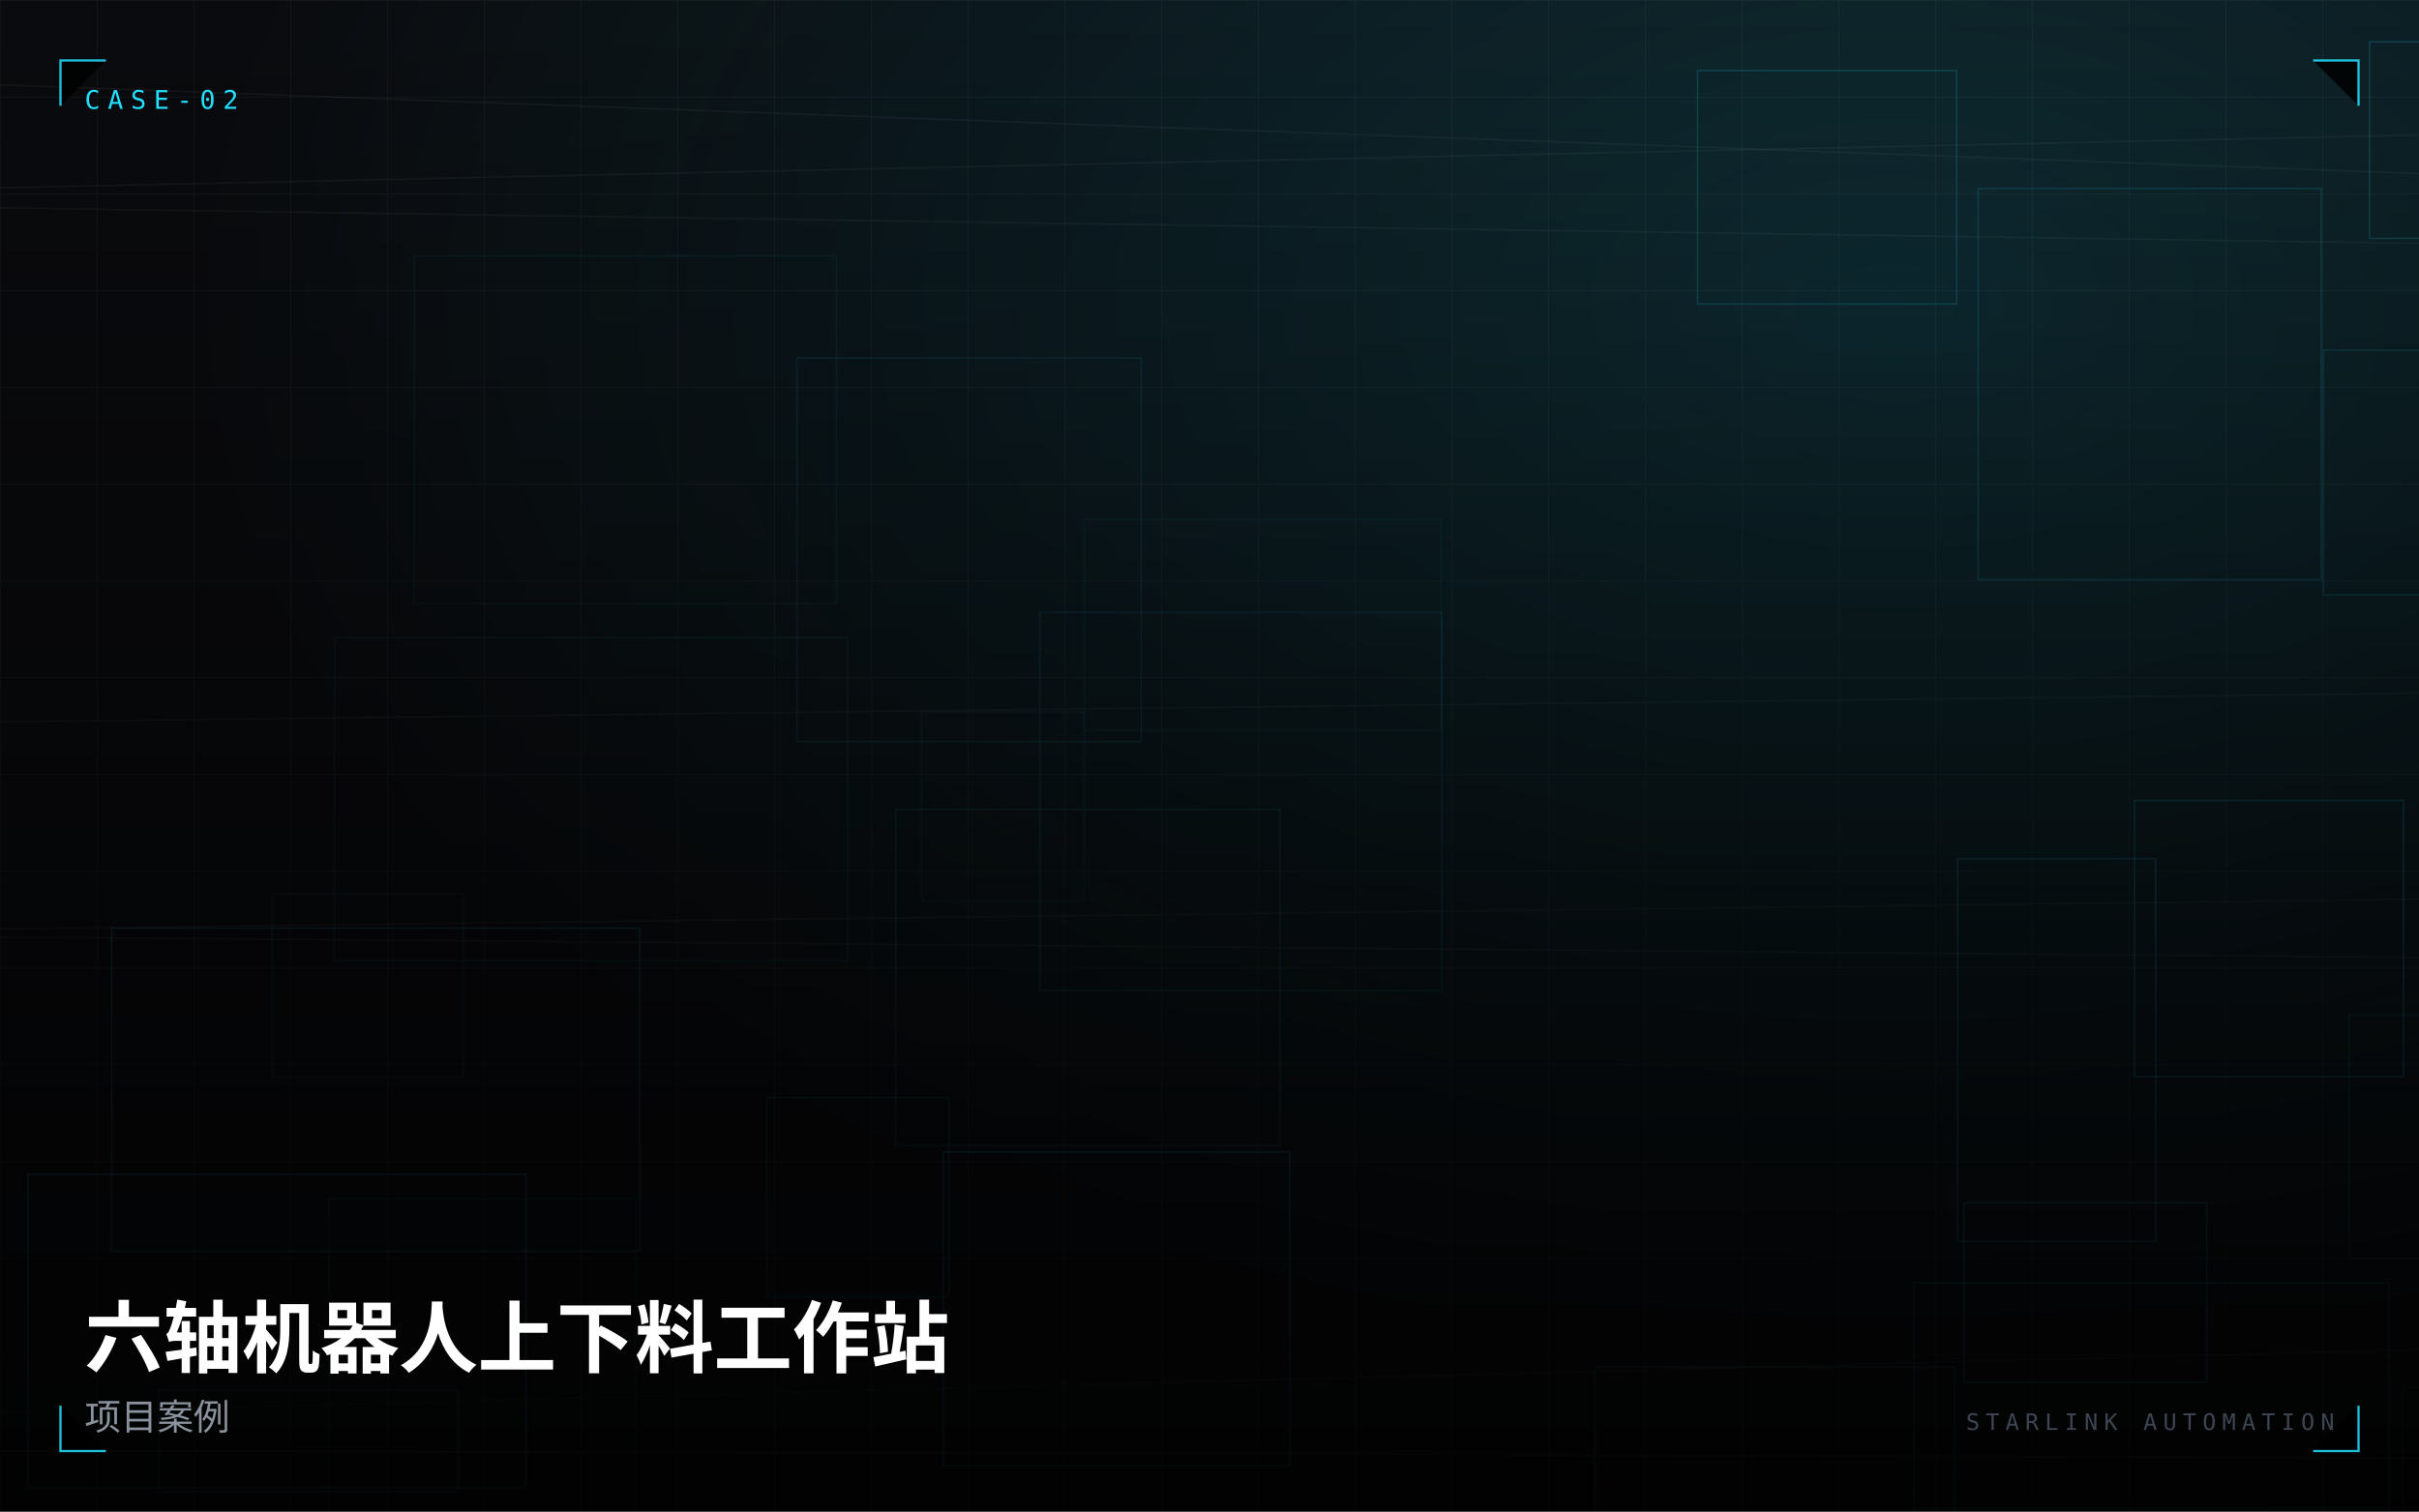
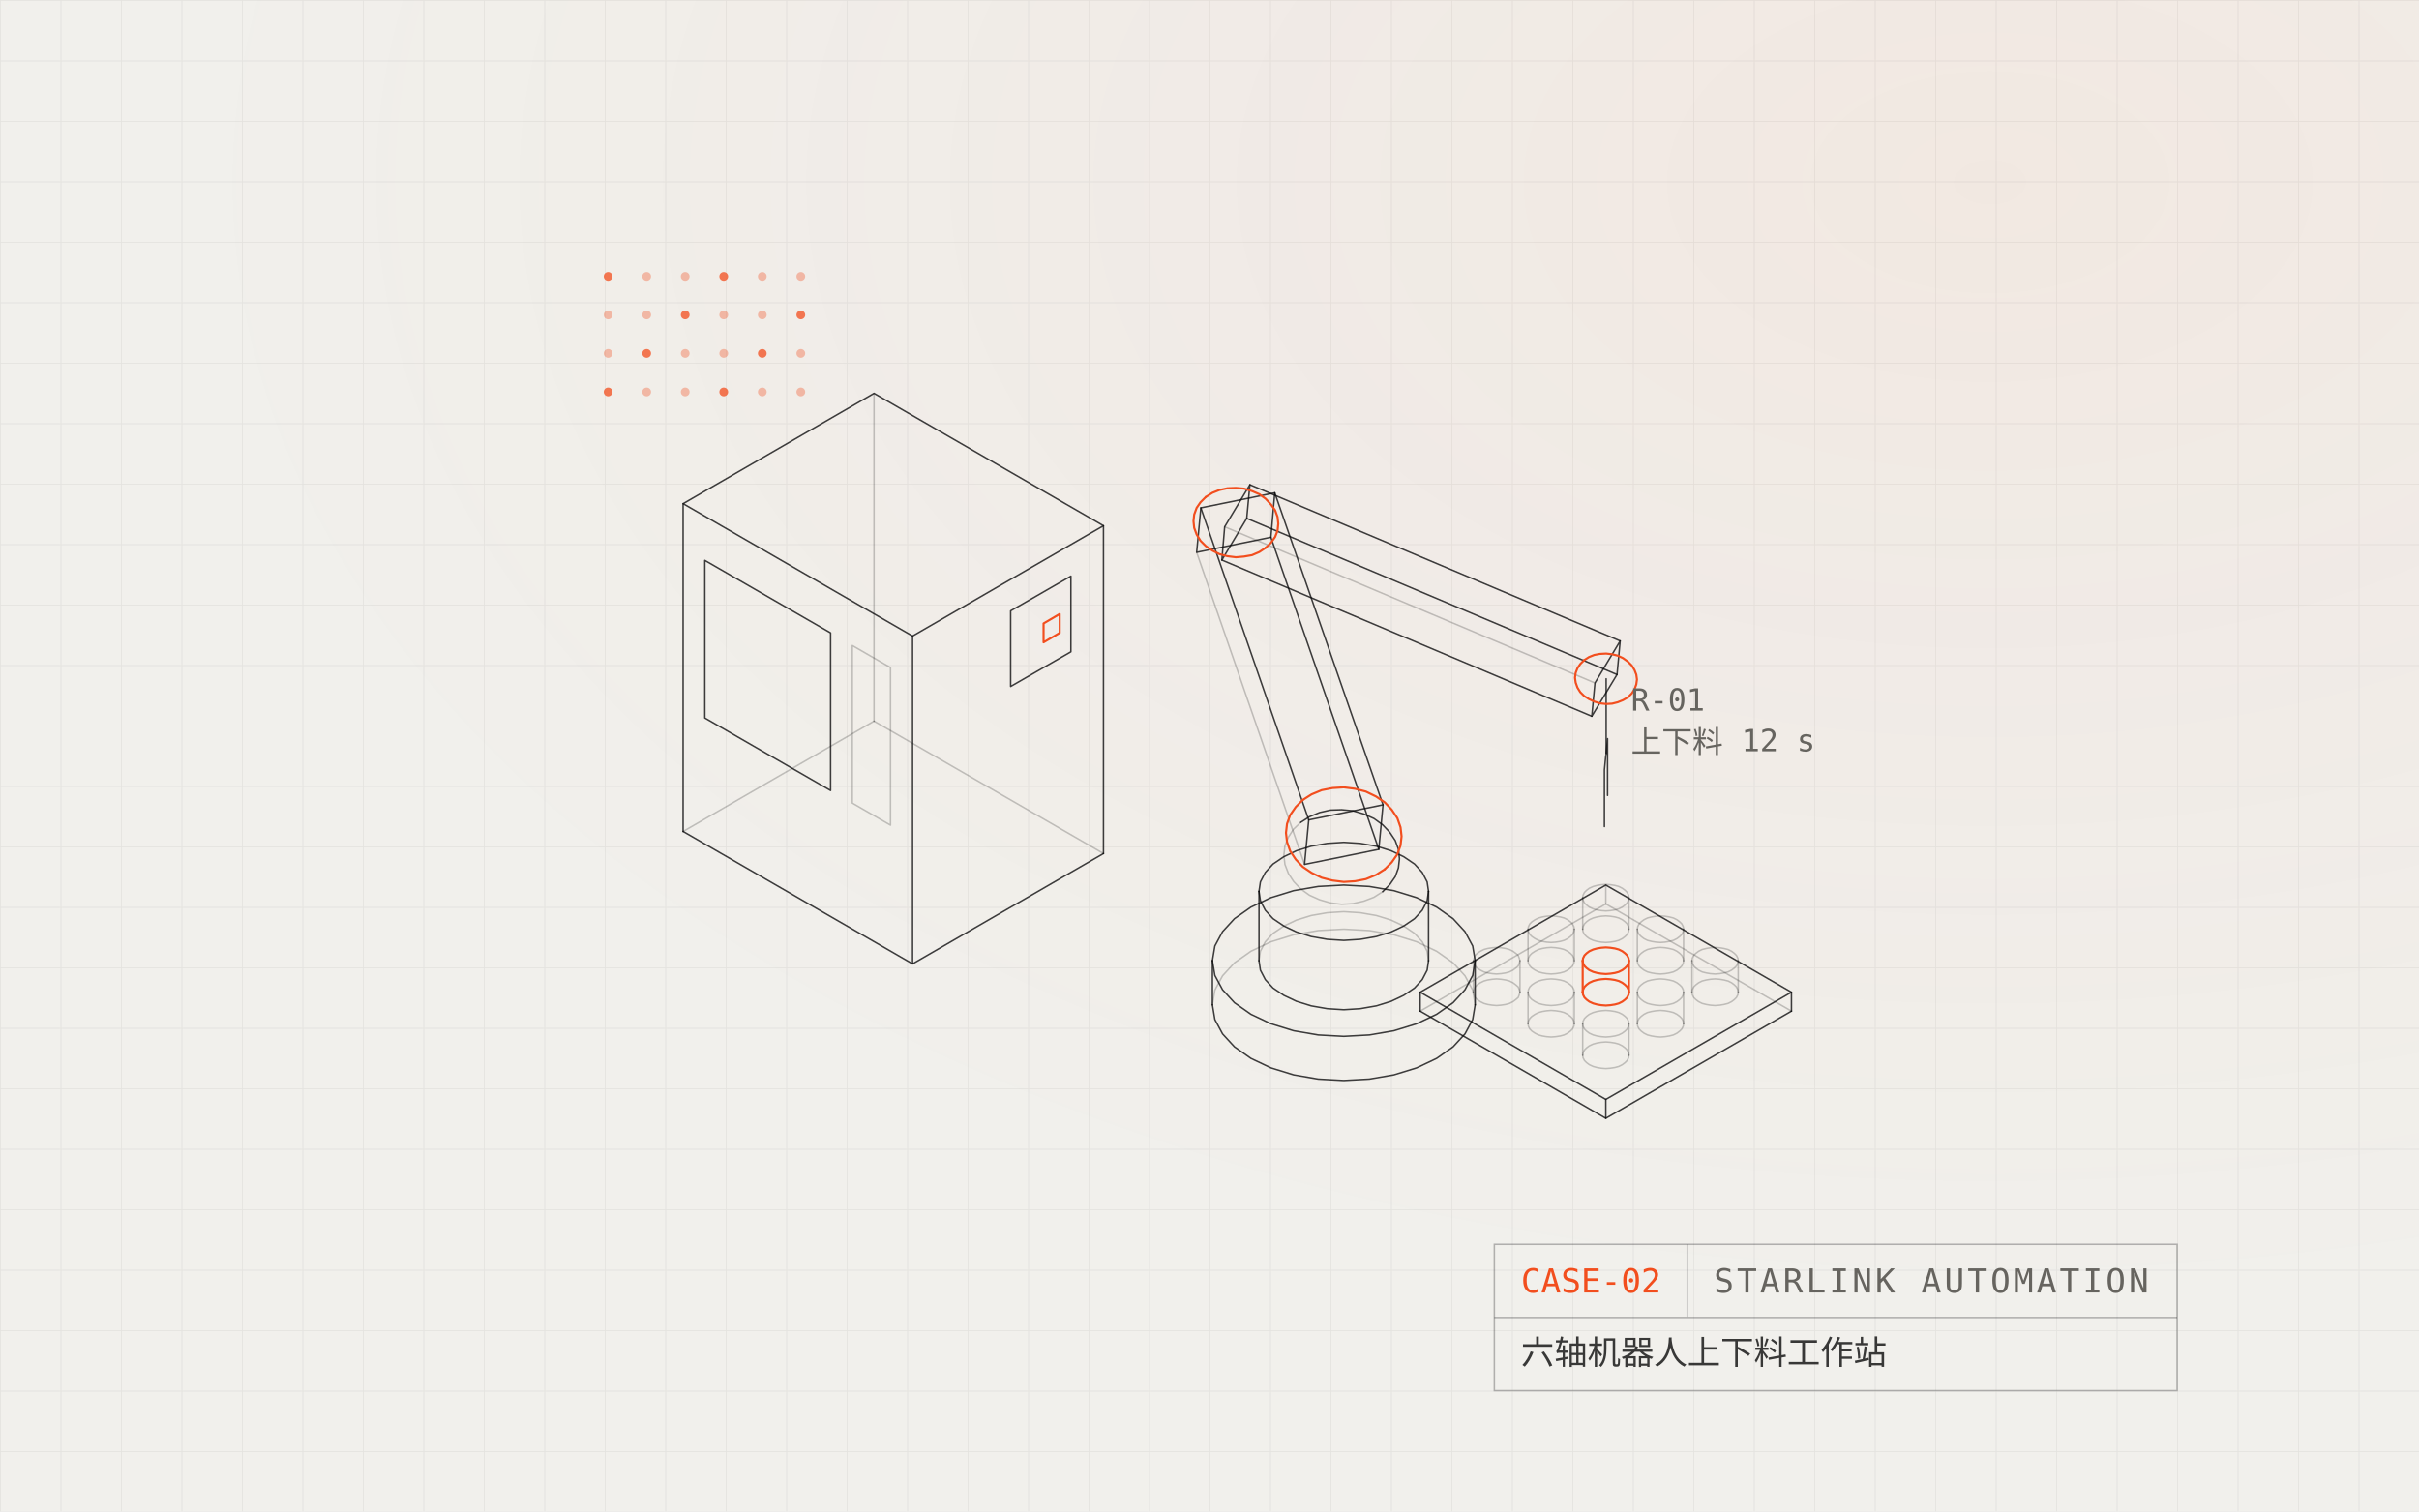
<svg xmlns="http://www.w3.org/2000/svg" width="1600" height="1000" viewBox="0 0 1600 1000" role="img" aria-label="六轴机器人上下料工作站">
  <defs>
-     <pattern id="g" width="64" height="64" patternUnits="userSpaceOnUse">
-       <path d="M64 0H0V64" fill="none" stroke="rgba(255,255,255,0.05)" stroke-width="1" />
+     <pattern id="g" width="40" height="40" patternUnits="userSpaceOnUse">
+       <path d="M40 0H0V40" fill="none" stroke="rgba(10,10,11,0.06)" stroke-width="1" />
    </pattern>
-     <linearGradient id="v" x1="0" y1="0" x2="0" y2="1">
-       <stop offset="0%" stop-color="#000000" stop-opacity="0" />
-       <stop offset="100%" stop-color="#000000" stop-opacity="0.82" />
-     </linearGradient>
-     <radialGradient id="glow" cx="0.78" cy="0.2" r="0.7">
-       <stop offset="0%" stop-color="#22e0ff" stop-opacity="0.16" />
-       <stop offset="100%" stop-color="#22e0ff" stop-opacity="0" />
+     <radialGradient id="glow" cx="0.82" cy="0.12" r="0.75">
+       <stop offset="0" stop-color="#f24e1e" stop-opacity="0.05" />
+       <stop offset="1" stop-color="#f24e1e" stop-opacity="0" />
    </radialGradient>
  </defs>
-   <rect width="1600" height="1000" fill="#0a0b0e" />
+   <rect width="1600" height="1000" fill="#f1f0ec" />
  <rect width="1600" height="1000" fill="url(#g)" />
  <rect width="1600" height="1000" fill="url(#glow)" />
-   <rect x="18.5" y="776.8" width="329.4" height="207.5" fill="none" stroke="rgba(34,224,255,0.19)" stroke-width="1" />
-   <rect x="1266.0" y="848.8" width="314.1" height="149.4" fill="none" stroke="rgba(34,224,255,0.13)" stroke-width="1" />
-   <rect x="1122.8" y="46.7" width="171.4" height="154.4" fill="none" stroke="rgba(34,224,255,0.17)" stroke-width="1" />
-   <rect x="274.1" y="169.3" width="279.1" height="230.2" fill="none" stroke="rgba(34,224,255,0.06)" stroke-width="1" />
-   <rect x="623.9" y="762.2" width="229.3" height="207.5" fill="none" stroke="rgba(34,224,255,0.18)" stroke-width="1" />
-   <rect x="527.1" y="236.9" width="227.7" height="253.8" fill="none" stroke="rgba(34,224,255,0.10)" stroke-width="1" />
-   <rect x="221.2" y="421.9" width="339.3" height="213.6" fill="none" stroke="rgba(34,224,255,0.07)" stroke-width="1" />
-   <rect x="73.8" y="614.1" width="349.3" height="213.7" fill="none" stroke="rgba(34,224,255,0.15)" stroke-width="1" />
-   <rect x="1536.8" y="231.6" width="174.3" height="162.0" fill="none" stroke="rgba(34,224,255,0.13)" stroke-width="1" />
-   <rect x="609.5" y="471.0" width="107.6" height="125.1" fill="none" stroke="rgba(34,224,255,0.06)" stroke-width="1" />
-   <rect x="1553.8" y="671.4" width="305.8" height="161.1" fill="none" stroke="rgba(34,224,255,0.09)" stroke-width="1" />
-   <rect x="507.0" y="726.2" width="120.6" height="131.8" fill="none" stroke="rgba(34,224,255,0.11)" stroke-width="1" />
-   <rect x="1299.0" y="795.7" width="160.6" height="118.7" fill="none" stroke="rgba(34,224,255,0.19)" stroke-width="1" />
-   <rect x="687.8" y="405.0" width="265.9" height="250.3" fill="none" stroke="rgba(34,224,255,0.11)" stroke-width="1" />
-   <rect x="1411.8" y="529.6" width="178.0" height="182.6" fill="none" stroke="rgba(34,224,255,0.19)" stroke-width="1" />
-   <rect x="1054.9" y="904.4" width="237.7" height="213.2" fill="none" stroke="rgba(34,224,255,0.15)" stroke-width="1" />
-   <rect x="1294.9" y="568.1" width="130.9" height="253.2" fill="none" stroke="rgba(34,224,255,0.18)" stroke-width="1" />
-   <rect x="1589.1" y="918.1" width="265.5" height="93.6" fill="none" stroke="rgba(34,224,255,0.07)" stroke-width="1" />
-   <rect x="1567.2" y="27.7" width="268.4" height="130.0" fill="none" stroke="rgba(34,224,255,0.17)" stroke-width="1" />
-   <rect x="1497.5" y="997.1" width="338.4" height="145.8" fill="none" stroke="rgba(34,224,255,0.08)" stroke-width="1" />
-   <rect x="217.6" y="793.1" width="202.8" height="223.8" fill="none" stroke="rgba(34,224,255,0.07)" stroke-width="1" />
-   <rect x="104.7" y="919.4" width="198.2" height="67.2" fill="none" stroke="rgba(34,224,255,0.13)" stroke-width="1" />
-   <rect x="1308.4" y="124.7" width="226.9" height="258.8" fill="none" stroke="rgba(34,224,255,0.15)" stroke-width="1" />
-   <rect x="592.3" y="535.5" width="254.3" height="222.4" fill="none" stroke="rgba(34,224,255,0.10)" stroke-width="1" />
-   <rect x="179.9" y="591.2" width="126.6" height="121.2" fill="none" stroke="rgba(34,224,255,0.07)" stroke-width="1" />
-   <rect x="717.1" y="343.5" width="236.0" height="139.5" fill="none" stroke="rgba(34,224,255,0.06)" stroke-width="1" />
-   <line x1="0" y1="614.5" x2="1600" y2="594.9" stroke="rgba(255,255,255,0.05)" stroke-width="1" />
-   <line x1="0" y1="137.5" x2="1600" y2="161.0" stroke="rgba(255,255,255,0.05)" stroke-width="1" />
-   <line x1="0" y1="619.9" x2="1600" y2="633.4" stroke="rgba(255,255,255,0.05)" stroke-width="1" />
-   <line x1="0" y1="56.1" x2="1600" y2="114.8" stroke="rgba(255,255,255,0.05)" stroke-width="1" />
-   <line x1="0" y1="477.5" x2="1600" y2="458.6" stroke="rgba(255,255,255,0.05)" stroke-width="1" />
-   <line x1="0" y1="934.7" x2="1600" y2="893.0" stroke="rgba(255,255,255,0.05)" stroke-width="1" />
-   <line x1="0" y1="124.3" x2="1600" y2="89.3" stroke="rgba(255,255,255,0.05)" stroke-width="1" />
-   <line x1="0" y1="959.6" x2="1600" y2="964.5" stroke="rgba(255,255,255,0.05)" stroke-width="1" />
-   <rect width="1600" height="1000" fill="url(#v)" />
-   <g stroke="#22e0ff" stroke-width="1.5" opacity="0.85">
-     <path d="M40 70V40H70" />
-     <path d="M1530 40H1560V70" />
-     <path d="M40 930V960H70" />
-     <path d="M1530 960H1560V930" />
+   <g transform="translate(342.0 122.6) scale(2.317)">
+     <g fill="none" stroke-linecap="round" stroke-linejoin="round">
+       <g stroke="#0a0a0b" stroke-opacity="0.22" stroke-width="1">
+         <path d="M198.5 234 L199.2 229.8 L201.4 225.7 L204.8 222 L209.5 218.7 L215.2 216 L221.7 214 L228.7 212.8 L236 212.4 L243.3 212.8 L250.3 214 L256.8 216 L262.5 218.7 L267.2 222 L270.6 225.7 L272.8 229.8 L273.5 234" vector-effect="non-scaling-stroke" />
+         <path d="M211.8 221.4 L212.2 218.7 L213.6 216 L215.8 213.6 L218.9 211.5 L222.5 209.8 L226.7 208.5 L231.3 207.7 L236 207.4 L240.7 207.7 L245.3 208.5 L249.5 209.8 L253.1 211.5 L256.2 213.6 L258.4 216 L259.8 218.7 L260.2 221.4" vector-effect="non-scaling-stroke" />
+         <path d="M223.7 181.9 L221.7 183.8 L220.2 186.1 L219.2 188.6 L218.9 191.3 L219.2 193.9 L220.2 196.5 L221.7 198.8 L223.7 200.9 L226.2 202.7 L229.1 204 L232.2 204.9 L235.4 205.3 L238.6 205.1 L241.7 204.4 L244.6 203.3 L247.1 201.7" vector-effect="non-scaling-stroke" />
+         <path d="M224.8 193.9 L194 104.8" vector-effect="non-scaling-stroke" />
+         <path d="M202 97.5 L307.7 142.1" vector-effect="non-scaling-stroke" />
+         <path d="M101.9 153 L167.4 190.8" vector-effect="non-scaling-stroke" />
+         <path d="M101.9 153 L47.4 184.5" vector-effect="non-scaling-stroke" />
+         <path d="M101.9 153 L101.9 59.4" vector-effect="non-scaling-stroke" />
+         <path d="M95.7 176.4 L106.6 182.7 L106.6 137.7 L95.7 131.4 Z" vector-effect="non-scaling-stroke" />
+         <path d="M310.8 205.2 L363.8 235.8" vector-effect="non-scaling-stroke" />
+         <path d="M310.8 205.2 L257.8 235.8" vector-effect="non-scaling-stroke" />
+         <path d="M310.8 205.2 L310.8 199.8" vector-effect="non-scaling-stroke" />
+         <path d="M317.4 203.4 L317.3 204.1 L316.9 204.9 L316.3 205.5 L315.5 206.1 L314.5 206.6 L313.4 206.9 L312.1 207.1 L310.8 207.2 L309.5 207.1 L308.3 206.9 L307.2 206.6 L306.1 206.1 L305.3 205.5 L304.7 204.9 L304.3 204.1 L304.2 203.4" vector-effect="non-scaling-stroke" />
+         <path d="M304.2 203.4 L304.3 202.7 L304.7 201.9 L305.3 201.3 L306.1 200.7 L307.2 200.2 L308.3 199.9 L309.5 199.7 L310.8 199.6 L312.1 199.7 L313.4 199.9 L314.5 200.2 L315.5 200.7 L316.3 201.3 L316.9 201.9 L317.3 202.7 L317.4 203.4" vector-effect="non-scaling-stroke" />
+         <path d="M317.4 212.4 L317.3 213.1 L316.9 213.9 L316.3 214.5 L315.5 215.1 L314.5 215.6 L313.4 215.9 L312.1 216.1 L310.8 216.2 L309.5 216.1 L308.3 215.9 L307.2 215.6 L306.1 215.1 L305.3 214.5 L304.7 213.9 L304.3 213.1 L304.2 212.4" vector-effect="non-scaling-stroke" />
+         <path d="M304.2 212.4 L304.3 211.7 L304.7 210.9 L305.3 210.3 L306.1 209.7 L307.2 209.2 L308.3 208.9 L309.5 208.7 L310.8 208.6 L312.1 208.7 L313.4 208.9 L314.5 209.2 L315.5 209.7 L316.3 210.3 L316.9 210.9 L317.3 211.7 L317.4 212.4" vector-effect="non-scaling-stroke" />
+         <path d="M317.4 212.4 L317.4 203.4" vector-effect="non-scaling-stroke" />
+         <path d="M304.2 212.4 L304.2 203.4" vector-effect="non-scaling-stroke" />
+         <path d="M301.8 212.4 L301.7 213.1 L301.3 213.9 L300.7 214.5 L299.9 215.1 L298.9 215.6 L297.8 215.9 L296.5 216.1 L295.2 216.2 L293.9 216.1 L292.7 215.9 L291.6 215.6 L290.6 215.1 L289.7 214.5 L289.1 213.9 L288.7 213.1 L288.6 212.4" vector-effect="non-scaling-stroke" />
+         <path d="M288.6 212.4 L288.7 211.7 L289.1 210.9 L289.7 210.3 L290.6 209.7 L291.6 209.2 L292.7 208.9 L293.9 208.7 L295.2 208.6 L296.5 208.7 L297.8 208.9 L298.9 209.2 L299.9 209.7 L300.7 210.3 L301.3 210.9 L301.7 211.7 L301.8 212.4" vector-effect="non-scaling-stroke" />
+         <path d="M301.8 221.4 L301.7 222.1 L301.3 222.9 L300.7 223.5 L299.9 224.1 L298.9 224.6 L297.8 224.9 L296.5 225.1 L295.2 225.2 L293.9 225.1 L292.7 224.9 L291.6 224.6 L290.6 224.1 L289.7 223.5 L289.1 222.9 L288.7 222.1 L288.6 221.4" vector-effect="non-scaling-stroke" />
+         <path d="M288.6 221.4 L288.7 220.7 L289.1 219.9 L289.7 219.3 L290.6 218.7 L291.6 218.2 L292.7 217.9 L293.9 217.7 L295.2 217.6 L296.5 217.7 L297.8 217.9 L298.9 218.2 L299.9 218.7 L300.7 219.3 L301.3 219.9 L301.7 220.7 L301.8 221.4" vector-effect="non-scaling-stroke" />
+         <path d="M301.8 221.4 L301.8 212.4" vector-effect="non-scaling-stroke" />
+         <path d="M288.6 221.4 L288.6 212.4" vector-effect="non-scaling-stroke" />
+         <path d="M286.3 221.4 L286.1 222.1 L285.8 222.9 L285.1 223.5 L284.3 224.1 L283.3 224.6 L282.2 224.9 L280.9 225.1 L279.6 225.2 L278.4 225.1 L277.1 224.9 L276 224.6 L275 224.1 L274.1 223.5 L273.5 222.9 L273.2 222.1 L273 221.4" vector-effect="non-scaling-stroke" />
+         <path d="M273 221.4 L273.2 220.7 L273.5 219.9 L274.1 219.3 L275 218.7 L276 218.2 L277.1 217.9 L278.4 217.7 L279.6 217.6 L280.9 217.7 L282.2 217.9 L283.3 218.2 L284.3 218.7 L285.1 219.3 L285.8 219.9 L286.1 220.7 L286.3 221.4" vector-effect="non-scaling-stroke" />
+         <path d="M286.3 230.4 L286.1 231.1 L285.8 231.9 L285.1 232.5 L284.3 233.1 L283.3 233.6 L282.2 233.9 L280.9 234.1 L279.6 234.2 L278.4 234.1 L277.1 233.9 L276 233.6 L275 233.1 L274.1 232.5 L273.5 231.9 L273.2 231.1 L273 230.4" vector-effect="non-scaling-stroke" />
+         <path d="M273 230.4 L273.2 229.7 L273.5 228.9 L274.1 228.3 L275 227.7 L276 227.2 L277.1 226.9 L278.4 226.7 L279.6 226.6 L280.9 226.7 L282.2 226.9 L283.3 227.2 L284.3 227.7 L285.1 228.3 L285.8 228.9 L286.1 229.7 L286.3 230.4" vector-effect="non-scaling-stroke" />
+         <path d="M286.3 230.4 L286.3 221.4" vector-effect="non-scaling-stroke" />
+         <path d="M273 230.4 L273 221.4" vector-effect="non-scaling-stroke" />
+         <path d="M333 212.4 L332.9 213.1 L332.5 213.9 L331.9 214.5 L331.1 215.1 L330.1 215.6 L328.9 215.9 L327.7 216.1 L326.4 216.2 L325.1 216.1 L323.9 215.9 L322.7 215.6 L321.7 215.1 L320.9 214.5 L320.3 213.9 L319.9 213.1 L319.8 212.4" vector-effect="non-scaling-stroke" />
+         <path d="M319.8 212.4 L319.9 211.7 L320.3 210.9 L320.9 210.3 L321.7 209.7 L322.7 209.2 L323.9 208.9 L325.1 208.7 L326.4 208.6 L327.7 208.7 L328.9 208.9 L330.1 209.2 L331.1 209.7 L331.9 210.3 L332.5 210.9 L332.9 211.7 L333 212.4" vector-effect="non-scaling-stroke" />
+         <path d="M333 221.4 L332.9 222.1 L332.5 222.9 L331.9 223.5 L331.1 224.1 L330.1 224.6 L328.9 224.9 L327.7 225.1 L326.4 225.2 L325.1 225.1 L323.9 224.9 L322.7 224.6 L321.7 224.1 L320.9 223.5 L320.3 222.9 L319.9 222.1 L319.8 221.4" vector-effect="non-scaling-stroke" />
+         <path d="M319.8 221.4 L319.9 220.7 L320.3 219.9 L320.9 219.3 L321.7 218.7 L322.7 218.2 L323.9 217.9 L325.1 217.7 L326.4 217.6 L327.7 217.7 L328.9 217.9 L330.1 218.2 L331.1 218.7 L331.9 219.3 L332.5 219.9 L332.9 220.7 L333 221.4" vector-effect="non-scaling-stroke" />
+         <path d="M333 221.4 L333 212.4" vector-effect="non-scaling-stroke" />
+         <path d="M319.8 221.4 L319.8 212.4" vector-effect="non-scaling-stroke" />
+         <path d="M301.8 230.4 L301.7 231.1 L301.3 231.9 L300.7 232.5 L299.9 233.1 L298.9 233.6 L297.8 233.9 L296.5 234.1 L295.2 234.2 L293.9 234.1 L292.7 233.9 L291.6 233.6 L290.6 233.1 L289.7 232.5 L289.1 231.9 L288.7 231.1 L288.6 230.4" vector-effect="non-scaling-stroke" />
+         <path d="M288.6 230.4 L288.7 229.7 L289.1 228.9 L289.7 228.3 L290.6 227.7 L291.6 227.2 L292.7 226.9 L293.9 226.7 L295.2 226.6 L296.5 226.7 L297.8 226.9 L298.9 227.2 L299.9 227.7 L300.7 228.3 L301.3 228.9 L301.7 229.7 L301.8 230.4" vector-effect="non-scaling-stroke" />
+         <path d="M301.8 239.4 L301.7 240.1 L301.3 240.9 L300.7 241.5 L299.9 242.1 L298.9 242.6 L297.8 242.9 L296.5 243.1 L295.2 243.2 L293.9 243.1 L292.7 242.9 L291.6 242.6 L290.6 242.1 L289.7 241.5 L289.1 240.9 L288.7 240.1 L288.6 239.4" vector-effect="non-scaling-stroke" />
+         <path d="M288.6 239.4 L288.7 238.7 L289.1 237.9 L289.7 237.3 L290.6 236.7 L291.6 236.2 L292.7 235.9 L293.9 235.7 L295.2 235.6 L296.5 235.7 L297.8 235.9 L298.9 236.2 L299.9 236.7 L300.7 237.3 L301.3 237.9 L301.7 238.7 L301.8 239.4" vector-effect="non-scaling-stroke" />
+         <path d="M301.8 239.4 L301.8 230.4" vector-effect="non-scaling-stroke" />
+         <path d="M288.6 239.4 L288.6 230.4" vector-effect="non-scaling-stroke" />
+         <path d="M348.6 221.4 L348.5 222.1 L348.1 222.9 L347.5 223.5 L346.7 224.1 L345.7 224.6 L344.5 224.9 L343.3 225.1 L342 225.2 L340.7 225.1 L339.5 224.9 L338.3 224.6 L337.3 224.1 L336.5 223.5 L335.9 222.9 L335.5 222.1 L335.4 221.4" vector-effect="non-scaling-stroke" />
+         <path d="M335.4 221.4 L335.5 220.7 L335.9 219.9 L336.5 219.3 L337.3 218.7 L338.3 218.2 L339.5 217.9 L340.7 217.7 L342 217.6 L343.3 217.7 L344.5 217.9 L345.7 218.2 L346.7 218.7 L347.5 219.3 L348.1 219.9 L348.5 220.7 L348.6 221.4" vector-effect="non-scaling-stroke" />
+         <path d="M348.6 230.4 L348.5 231.1 L348.1 231.9 L347.5 232.5 L346.7 233.1 L345.7 233.6 L344.5 233.9 L343.3 234.1 L342 234.2 L340.7 234.1 L339.5 233.9 L338.3 233.6 L337.3 233.1 L336.5 232.5 L335.9 231.9 L335.5 231.1 L335.4 230.4" vector-effect="non-scaling-stroke" />
+         <path d="M335.4 230.4 L335.5 229.7 L335.9 228.9 L336.5 228.3 L337.3 227.7 L338.3 227.2 L339.5 226.9 L340.7 226.7 L342 226.6 L343.3 226.7 L344.5 226.9 L345.7 227.2 L346.7 227.7 L347.5 228.3 L348.1 228.9 L348.5 229.7 L348.6 230.4" vector-effect="non-scaling-stroke" />
+         <path d="M348.6 230.4 L348.6 221.4" vector-effect="non-scaling-stroke" />
+         <path d="M335.4 230.4 L335.4 221.4" vector-effect="non-scaling-stroke" />
+         <path d="M333 230.4 L332.9 231.1 L332.5 231.9 L331.9 232.5 L331.1 233.1 L330.1 233.6 L328.9 233.9 L327.7 234.1 L326.4 234.2 L325.1 234.1 L323.9 233.9 L322.7 233.6 L321.7 233.1 L320.9 232.5 L320.3 231.9 L319.9 231.1 L319.8 230.4" vector-effect="non-scaling-stroke" />
+         <path d="M319.8 230.4 L319.9 229.7 L320.3 228.9 L320.9 228.3 L321.7 227.7 L322.7 227.2 L323.9 226.9 L325.1 226.7 L326.4 226.6 L327.7 226.7 L328.9 226.9 L330.1 227.2 L331.1 227.7 L331.9 228.3 L332.5 228.9 L332.9 229.7 L333 230.4" vector-effect="non-scaling-stroke" />
+         <path d="M333 239.4 L332.9 240.1 L332.5 240.9 L331.9 241.5 L331.1 242.1 L330.1 242.6 L328.9 242.9 L327.7 243.1 L326.4 243.2 L325.1 243.1 L323.9 242.9 L322.7 242.6 L321.7 242.1 L320.9 241.5 L320.3 240.9 L319.9 240.1 L319.8 239.4" vector-effect="non-scaling-stroke" />
+         <path d="M319.8 239.4 L319.9 238.7 L320.3 237.9 L320.9 237.3 L321.7 236.7 L322.7 236.2 L323.9 235.9 L325.1 235.7 L326.4 235.6 L327.7 235.7 L328.9 235.9 L330.1 236.2 L331.1 236.7 L331.9 237.3 L332.5 237.9 L332.9 238.7 L333 239.4" vector-effect="non-scaling-stroke" />
+         <path d="M333 239.4 L333 230.4" vector-effect="non-scaling-stroke" />
+         <path d="M319.8 239.4 L319.8 230.4" vector-effect="non-scaling-stroke" />
+         <path d="M317.4 239.4 L317.3 240.1 L316.9 240.9 L316.3 241.5 L315.5 242.1 L314.5 242.6 L313.4 242.9 L312.1 243.1 L310.8 243.2 L309.5 243.1 L308.3 242.9 L307.2 242.6 L306.1 242.1 L305.3 241.5 L304.7 240.9 L304.3 240.1 L304.2 239.4" vector-effect="non-scaling-stroke" />
+         <path d="M304.2 239.4 L304.3 238.7 L304.7 237.9 L305.3 237.3 L306.1 236.7 L307.2 236.2 L308.3 235.9 L309.5 235.7 L310.8 235.6 L312.1 235.7 L313.4 235.9 L314.5 236.2 L315.5 236.7 L316.3 237.3 L316.9 237.9 L317.3 238.7 L317.4 239.4" vector-effect="non-scaling-stroke" />
+         <path d="M317.4 248.4 L317.3 249.1 L316.9 249.9 L316.3 250.5 L315.5 251.1 L314.5 251.6 L313.4 251.9 L312.1 252.1 L310.8 252.2 L309.5 252.1 L308.3 251.9 L307.2 251.6 L306.1 251.1 L305.3 250.5 L304.7 249.9 L304.3 249.1 L304.2 248.4" vector-effect="non-scaling-stroke" />
+         <path d="M304.2 248.4 L304.3 247.7 L304.7 246.9 L305.3 246.3 L306.1 245.7 L307.2 245.2 L308.3 244.9 L309.5 244.7 L310.8 244.6 L312.1 244.7 L313.4 244.9 L314.5 245.2 L315.5 245.7 L316.3 246.3 L316.9 246.9 L317.3 247.7 L317.4 248.4" vector-effect="non-scaling-stroke" />
+         <path d="M317.4 248.4 L317.4 239.4" vector-effect="non-scaling-stroke" />
+         <path d="M304.2 248.4 L304.2 239.4" vector-effect="non-scaling-stroke" />
+       </g>
+       <g stroke="#0a0a0b" stroke-opacity="0.78" stroke-width="1">
+         <path d="M273.5 221.4 L272.8 225.6 L270.6 229.7 L267.2 233.4 L262.5 236.7 L256.8 239.4 L250.3 241.4 L243.3 242.6 L236 243 L228.7 242.6 L221.7 241.4 L215.2 239.4 L209.5 236.7 L204.8 233.4 L201.4 229.7 L199.2 225.6 L198.5 221.4" vector-effect="non-scaling-stroke" />
+         <path d="M198.5 221.4 L199.2 217.2 L201.4 213.1 L204.8 209.4 L209.5 206.1 L215.2 203.4 L221.7 201.4 L228.7 200.2 L236 199.8 L243.3 200.2 L250.3 201.4 L256.8 203.4 L262.5 206.1 L267.2 209.4 L270.6 213.1 L272.8 217.2 L273.5 221.4" vector-effect="non-scaling-stroke" />
+         <path d="M273.5 234 L272.8 238.2 L270.6 242.3 L267.2 246 L262.5 249.3 L256.8 252 L250.3 254 L243.3 255.2 L236 255.6 L228.7 255.2 L221.7 254 L215.2 252 L209.5 249.3 L204.8 246 L201.4 242.3 L199.2 238.2 L198.5 234" vector-effect="non-scaling-stroke" />
+         <path d="M273.5 234 L273.5 221.4" vector-effect="non-scaling-stroke" />
+         <path d="M198.5 234 L198.5 221.4" vector-effect="non-scaling-stroke" />
+         <path d="M260.2 201.6 L259.8 204.3 L258.4 207 L256.2 209.4 L253.1 211.5 L249.5 213.2 L245.3 214.5 L240.7 215.3 L236 215.6 L231.3 215.3 L226.7 214.5 L222.5 213.2 L218.9 211.5 L215.8 209.4 L213.6 207 L212.2 204.3 L211.8 201.6" vector-effect="non-scaling-stroke" />
+         <path d="M211.8 201.6 L212.2 198.9 L213.6 196.2 L215.8 193.8 L218.9 191.7 L222.5 190 L226.7 188.7 L231.3 187.9 L236 187.6 L240.7 187.9 L245.3 188.7 L249.5 190 L253.1 191.7 L256.2 193.8 L258.4 196.2 L259.8 198.9 L260.2 201.6" vector-effect="non-scaling-stroke" />
+         <path d="M260.2 221.4 L259.8 224.1 L258.4 226.8 L256.2 229.2 L253.1 231.3 L249.5 233 L245.3 234.3 L240.7 235.1 L236 235.4 L231.3 235.1 L226.7 234.3 L222.5 233 L218.9 231.3 L215.8 229.2 L213.6 226.8 L212.2 224.1 L211.8 221.4" vector-effect="non-scaling-stroke" />
+         <path d="M260.2 221.4 L260.2 201.6" vector-effect="non-scaling-stroke" />
+         <path d="M211.8 221.4 L211.8 201.6" vector-effect="non-scaling-stroke" />
+         <path d="M247.1 201.7 L249.1 199.7 L250.7 197.4 L251.6 194.9 L251.9 192.3 L251.6 189.6 L250.7 187.1 L249.1 184.7 L247.1 182.6 L244.6 180.8 L241.7 179.5 L238.6 178.6 L235.4 178.3 L232.2 178.4 L229.1 179.1 L226.2 180.3 L223.7 181.9" vector-effect="non-scaling-stroke" />
+         <path d="M247.2 176.9 L246 189.6 L224.8 193.9 L226 181.2 Z" vector-effect="non-scaling-stroke" />
+         <path d="M216.3 87.8 L215.2 100.5 L194 104.8 L195.2 92.1 Z" vector-effect="non-scaling-stroke" />
+         <path d="M247.2 176.9 L216.3 87.8" vector-effect="non-scaling-stroke" />
+         <path d="M246 189.6 L215.2 100.5" vector-effect="non-scaling-stroke" />
+         <path d="M226 181.2 L195.2 92.1" vector-effect="non-scaling-stroke" />
+         <path d="M208.3 95.1 L209.2 85.5 L202 97.5 L201.2 107 Z" vector-effect="non-scaling-stroke" />
+         <path d="M314 139.7 L314.9 130.1 L307.7 142.1 L306.8 151.6 Z" vector-effect="non-scaling-stroke" />
+         <path d="M208.3 95.1 L314 139.7" vector-effect="non-scaling-stroke" />
+         <path d="M209.2 85.5 L314.9 130.1" vector-effect="non-scaling-stroke" />
+         <path d="M201.2 107 L306.8 151.6" vector-effect="non-scaling-stroke" />
+         <path d="M310.9 140.9 L310.9 162.5" vector-effect="non-scaling-stroke" />
+         <path d="M310.9 162.2 L311.3 158 L311.3 174.2" vector-effect="non-scaling-stroke" />
+         <path d="M310.8 162.8 L310.4 166.9 L310.4 183.1" vector-effect="non-scaling-stroke" />
+         <path d="M167.4 190.8 L112.9 222.3 L47.4 184.5" vector-effect="non-scaling-stroke" />
+         <path d="M101.9 59.4 L167.4 97.2 L112.9 128.7 L47.4 90.9 Z" vector-effect="non-scaling-stroke" />
+         <path d="M167.4 190.8 L167.4 97.2" vector-effect="non-scaling-stroke" />
+         <path d="M112.9 222.3 L112.9 128.7" vector-effect="non-scaling-stroke" />
+         <path d="M47.4 184.5 L47.4 90.9" vector-effect="non-scaling-stroke" />
+         <path d="M53.6 152.1 L89.5 172.8 L89.5 127.8 L53.6 107.1 Z" vector-effect="non-scaling-stroke" />
+         <path d="M158.1 133.2 L140.9 143.1 L140.9 121.5 L158.1 111.6 Z" vector-effect="non-scaling-stroke" />
+         <path d="M363.8 235.8 L310.8 266.4 L257.8 235.8" vector-effect="non-scaling-stroke" />
+         <path d="M310.8 199.8 L363.8 230.4 L310.8 261 L257.8 230.4 Z" vector-effect="non-scaling-stroke" />
+         <path d="M363.8 235.8 L363.8 230.4" vector-effect="non-scaling-stroke" />
+         <path d="M310.8 266.4 L310.8 261" vector-effect="non-scaling-stroke" />
+         <path d="M257.8 235.8 L257.8 230.4" vector-effect="non-scaling-stroke" />
+       </g>
+       <g stroke="#f24e1e" stroke-opacity="1" stroke-width="1.4">
+         <path d="M247.7 195.3 L249.7 193.3 L251.3 191 L252.2 188.5 L252.5 185.9 L252.2 183.3 L251.3 180.7 L249.7 178.3 L247.7 176.2 L245.2 174.5 L242.3 173.1 L239.2 172.3 L236 171.9 L232.8 172.1 L229.7 172.7 L226.8 173.9 L224.3 175.5" vector-effect="non-scaling-stroke" />
+         <path d="M224.3 175.5 L222.3 177.5 L220.7 179.8 L219.8 182.3 L219.5 184.9 L219.8 187.5 L220.7 190.1 L222.3 192.5 L224.3 194.6 L226.8 196.3 L229.7 197.7 L232.8 198.5 L236 198.9 L239.2 198.7 L242.3 198.1 L245.2 196.9 L247.7 195.3" vector-effect="non-scaling-stroke" />
+         <path d="M213.7 103.5 L215.2 102.1 L216.4 100.4 L217.1 98.6 L217.3 96.6 L217.1 94.7 L216.4 92.8 L215.2 91.1 L213.7 89.5 L211.9 88.2 L209.8 87.3 L207.5 86.6 L205.2 86.4 L202.8 86.5 L200.5 87 L198.5 87.8 L196.6 89" vector-effect="non-scaling-stroke" />
+         <path d="M196.6 89 L195.1 90.5 L194 92.1 L193.3 94 L193.1 95.9 L193.3 97.8 L194 99.7 L195.1 101.5 L196.6 103 L198.5 104.3 L200.5 105.3 L202.8 105.9 L205.2 106.2 L207.5 106 L209.8 105.6 L211.9 104.7 L213.7 103.5" vector-effect="non-scaling-stroke" />
+         <path d="M317.1 146.2 L318.2 145.1 L319 143.9 L319.5 142.5 L319.7 141.1 L319.5 139.7 L319 138.4 L318.2 137.1 L317.1 136 L315.7 135 L314.2 134.3 L312.6 133.9 L310.9 133.7 L309.1 133.8 L307.5 134.1 L306 134.7 L304.6 135.6" vector-effect="non-scaling-stroke" />
+         <path d="M304.6 135.6 L303.5 136.7 L302.7 137.9 L302.2 139.2 L302 140.6 L302.2 142 L302.7 143.4 L303.5 144.7 L304.6 145.8 L306 146.7 L307.5 147.4 L309.1 147.9 L310.9 148.1 L312.6 148 L314.2 147.6 L315.7 147 L317.1 146.2" vector-effect="non-scaling-stroke" />
+         <path d="M154.9 127.8 L150.3 130.5 L150.3 125.1 L154.9 122.4 Z" vector-effect="non-scaling-stroke" />
+         <path d="M317.4 221.4 L317.3 222.1 L316.9 222.9 L316.3 223.5 L315.5 224.1 L314.5 224.6 L313.4 224.9 L312.1 225.1 L310.8 225.2 L309.5 225.1 L308.3 224.9 L307.2 224.6 L306.1 224.1 L305.3 223.5 L304.7 222.9 L304.3 222.1 L304.2 221.4" vector-effect="non-scaling-stroke" />
+         <path d="M304.2 221.4 L304.3 220.7 L304.7 219.9 L305.3 219.3 L306.1 218.7 L307.2 218.2 L308.3 217.9 L309.5 217.7 L310.8 217.6 L312.1 217.7 L313.4 217.9 L314.5 218.2 L315.5 218.7 L316.3 219.3 L316.9 219.9 L317.3 220.7 L317.4 221.4" vector-effect="non-scaling-stroke" />
+         <path d="M317.4 230.4 L317.3 231.1 L316.9 231.9 L316.3 232.5 L315.5 233.1 L314.5 233.6 L313.4 233.9 L312.1 234.1 L310.8 234.2 L309.5 234.1 L308.3 233.9 L307.2 233.6 L306.1 233.1 L305.3 232.5 L304.7 231.9 L304.3 231.1 L304.2 230.4" vector-effect="non-scaling-stroke" />
+         <path d="M304.2 230.4 L304.3 229.7 L304.7 228.9 L305.3 228.3 L306.1 227.7 L307.2 227.2 L308.3 226.9 L309.5 226.7 L310.8 226.6 L312.1 226.7 L313.4 226.9 L314.5 227.2 L315.5 227.7 L316.3 228.3 L316.9 228.9 L317.3 229.7 L317.4 230.4" vector-effect="non-scaling-stroke" />
+         <path d="M317.4 230.4 L317.4 221.4" vector-effect="non-scaling-stroke" />
+         <path d="M304.2 230.4 L304.2 221.4" vector-effect="non-scaling-stroke" />
+       </g>
+     </g>
+     <circle cx="26" cy="26" r="1.25" fill="#f24e1e" fill-opacity="0.75" />
+     <circle cx="37" cy="26" r="1.25" fill="#f24e1e" fill-opacity="0.34" />
+     <circle cx="48" cy="26" r="1.25" fill="#f24e1e" fill-opacity="0.34" />
+     <circle cx="59" cy="26" r="1.25" fill="#f24e1e" fill-opacity="0.75" />
+     <circle cx="70" cy="26" r="1.25" fill="#f24e1e" fill-opacity="0.34" />
+     <circle cx="81" cy="26" r="1.25" fill="#f24e1e" fill-opacity="0.34" />
+     <circle cx="26" cy="37" r="1.25" fill="#f24e1e" fill-opacity="0.34" />
+     <circle cx="37" cy="37" r="1.25" fill="#f24e1e" fill-opacity="0.34" />
+     <circle cx="48" cy="37" r="1.25" fill="#f24e1e" fill-opacity="0.75" />
+     <circle cx="59" cy="37" r="1.25" fill="#f24e1e" fill-opacity="0.34" />
+     <circle cx="70" cy="37" r="1.25" fill="#f24e1e" fill-opacity="0.34" />
+     <circle cx="81" cy="37" r="1.25" fill="#f24e1e" fill-opacity="0.75" />
+     <circle cx="26" cy="48" r="1.25" fill="#f24e1e" fill-opacity="0.34" />
+     <circle cx="37" cy="48" r="1.25" fill="#f24e1e" fill-opacity="0.75" />
+     <circle cx="48" cy="48" r="1.25" fill="#f24e1e" fill-opacity="0.34" />
+     <circle cx="59" cy="48" r="1.25" fill="#f24e1e" fill-opacity="0.34" />
+     <circle cx="70" cy="48" r="1.25" fill="#f24e1e" fill-opacity="0.75" />
+     <circle cx="81" cy="48" r="1.25" fill="#f24e1e" fill-opacity="0.34" />
+     <circle cx="26" cy="59" r="1.25" fill="#f24e1e" fill-opacity="0.75" />
+     <circle cx="37" cy="59" r="1.25" fill="#f24e1e" fill-opacity="0.34" />
+     <circle cx="48" cy="59" r="1.25" fill="#f24e1e" fill-opacity="0.34" />
+     <circle cx="59" cy="59" r="1.25" fill="#f24e1e" fill-opacity="0.75" />
+     <circle cx="70" cy="59" r="1.25" fill="#f24e1e" fill-opacity="0.34" />
+     <circle cx="81" cy="59" r="1.25" fill="#f24e1e" fill-opacity="0.34" />
+     <text x="318" y="150" font-size="8.75" font-family="ui-monospace,SFMono-Regular,Menlo,Consolas,monospace" fill="#66645f">R-01</text>
+     <text x="318" y="162" font-size="8.75" font-family="ui-monospace,SFMono-Regular,Menlo,Consolas,monospace" fill="#66645f">上下料 12 s</text>
  </g>
-   <text x="56" y="72" font-family="ui-monospace,SFMono-Regular,Menlo,monospace" font-size="17" letter-spacing="5" fill="#22e0ff">CASE-02</text>
-   <text x="56" y="904" font-family="-apple-system,'PingFang SC','Microsoft YaHei',sans-serif" font-size="52" font-weight="600" fill="#ffffff">六轴机器人上下料工作站</text>
-   <text x="56" y="946" font-family="-apple-system,'PingFang SC','Microsoft YaHei',sans-serif" font-size="24" fill="#8a929e">项目案例</text>
-   <text x="1544" y="946" text-anchor="end" font-family="ui-monospace,SFMono-Regular,Menlo,monospace" font-size="15" letter-spacing="4" fill="#3d4552">STARLINK AUTOMATION</text>
+   <g fill="none" stroke="rgba(10,10,11,0.28)" stroke-width="1">
+     <rect x="988.4" y="823.2" width="451.6" height="96.8" />
+     <path d="M988.4 871.6H1440.0M1116.0 823.2V871.6" />
+   </g>
+   <g font-size="22.0">
+     <text x="1006.0" y="855.1" font-family="ui-monospace,SFMono-Regular,Menlo,Consolas,monospace" fill="#f24e1e">CASE-02</text>
+     <text x="1133.6" y="855.1" font-family="ui-monospace,SFMono-Regular,Menlo,Consolas,monospace" letter-spacing="2" fill="#66645f">STARLINK AUTOMATION</text>
+     <text x="1006.0" y="902.6" font-family="-apple-system,'PingFang SC','Noto Sans SC','Microsoft YaHei',sans-serif" fill="#0a0a0b" fill-opacity="0.8">六轴机器人上下料工作站</text>
+   </g>
</svg>
